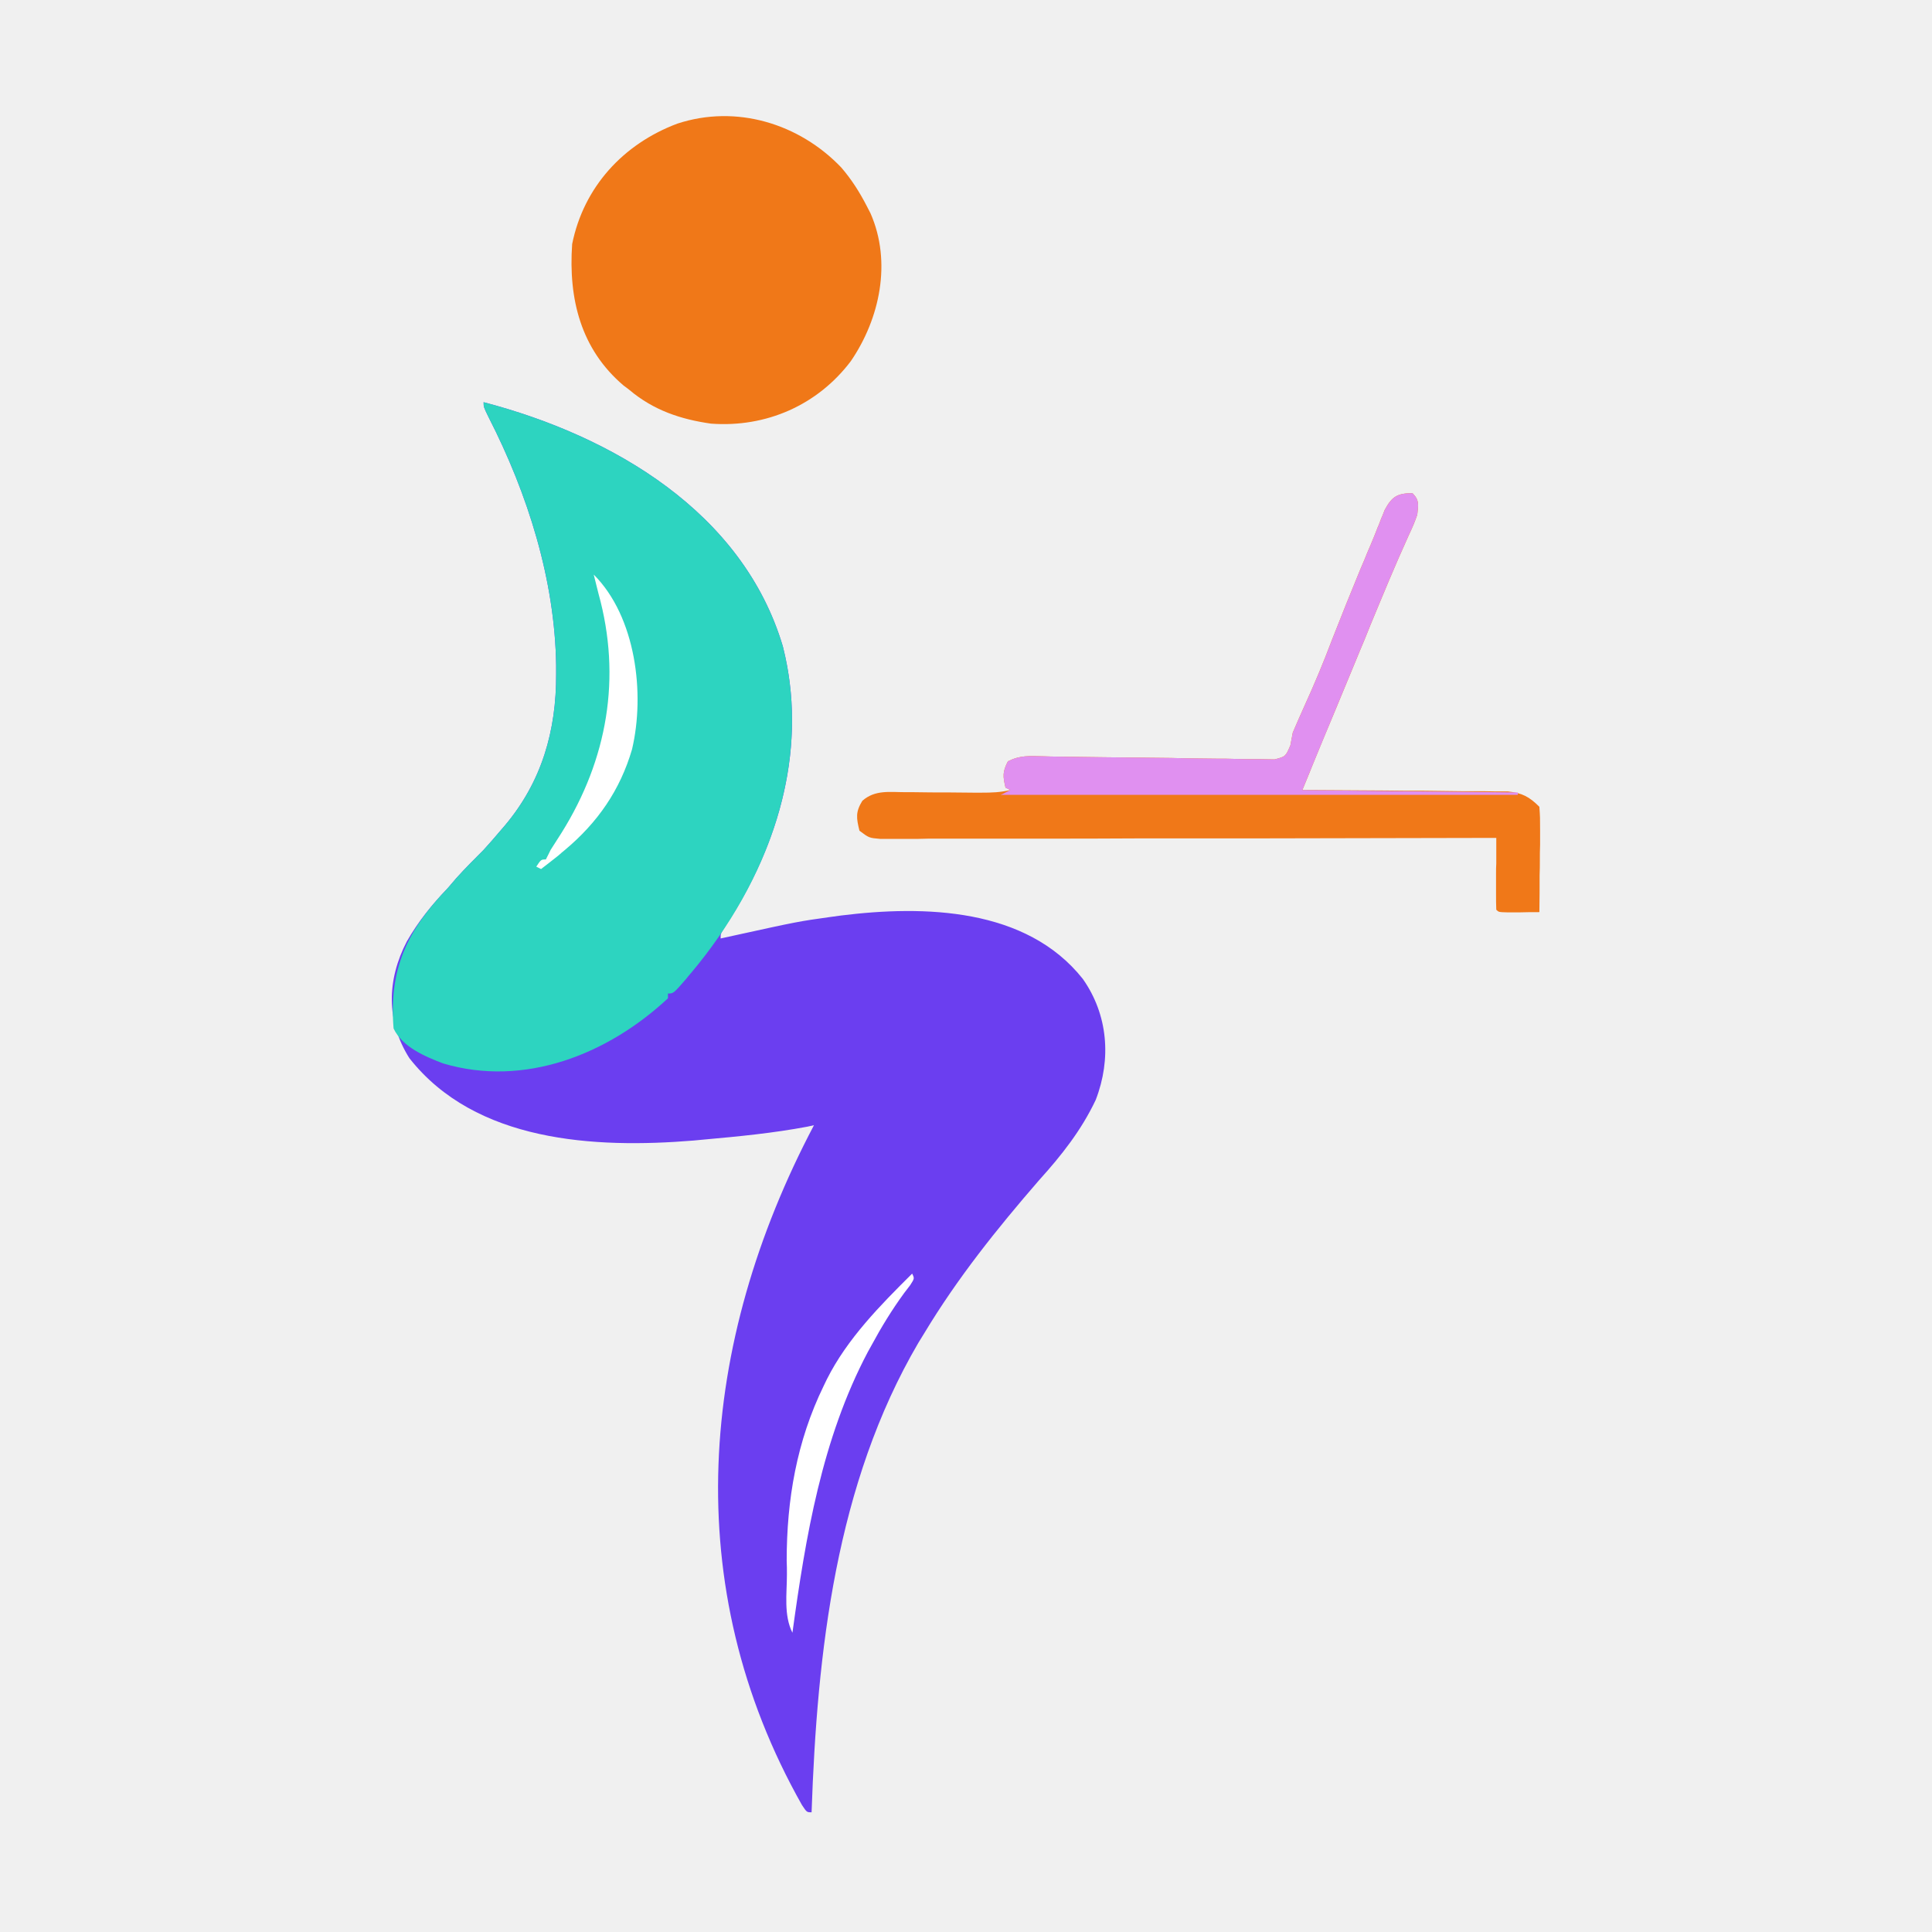
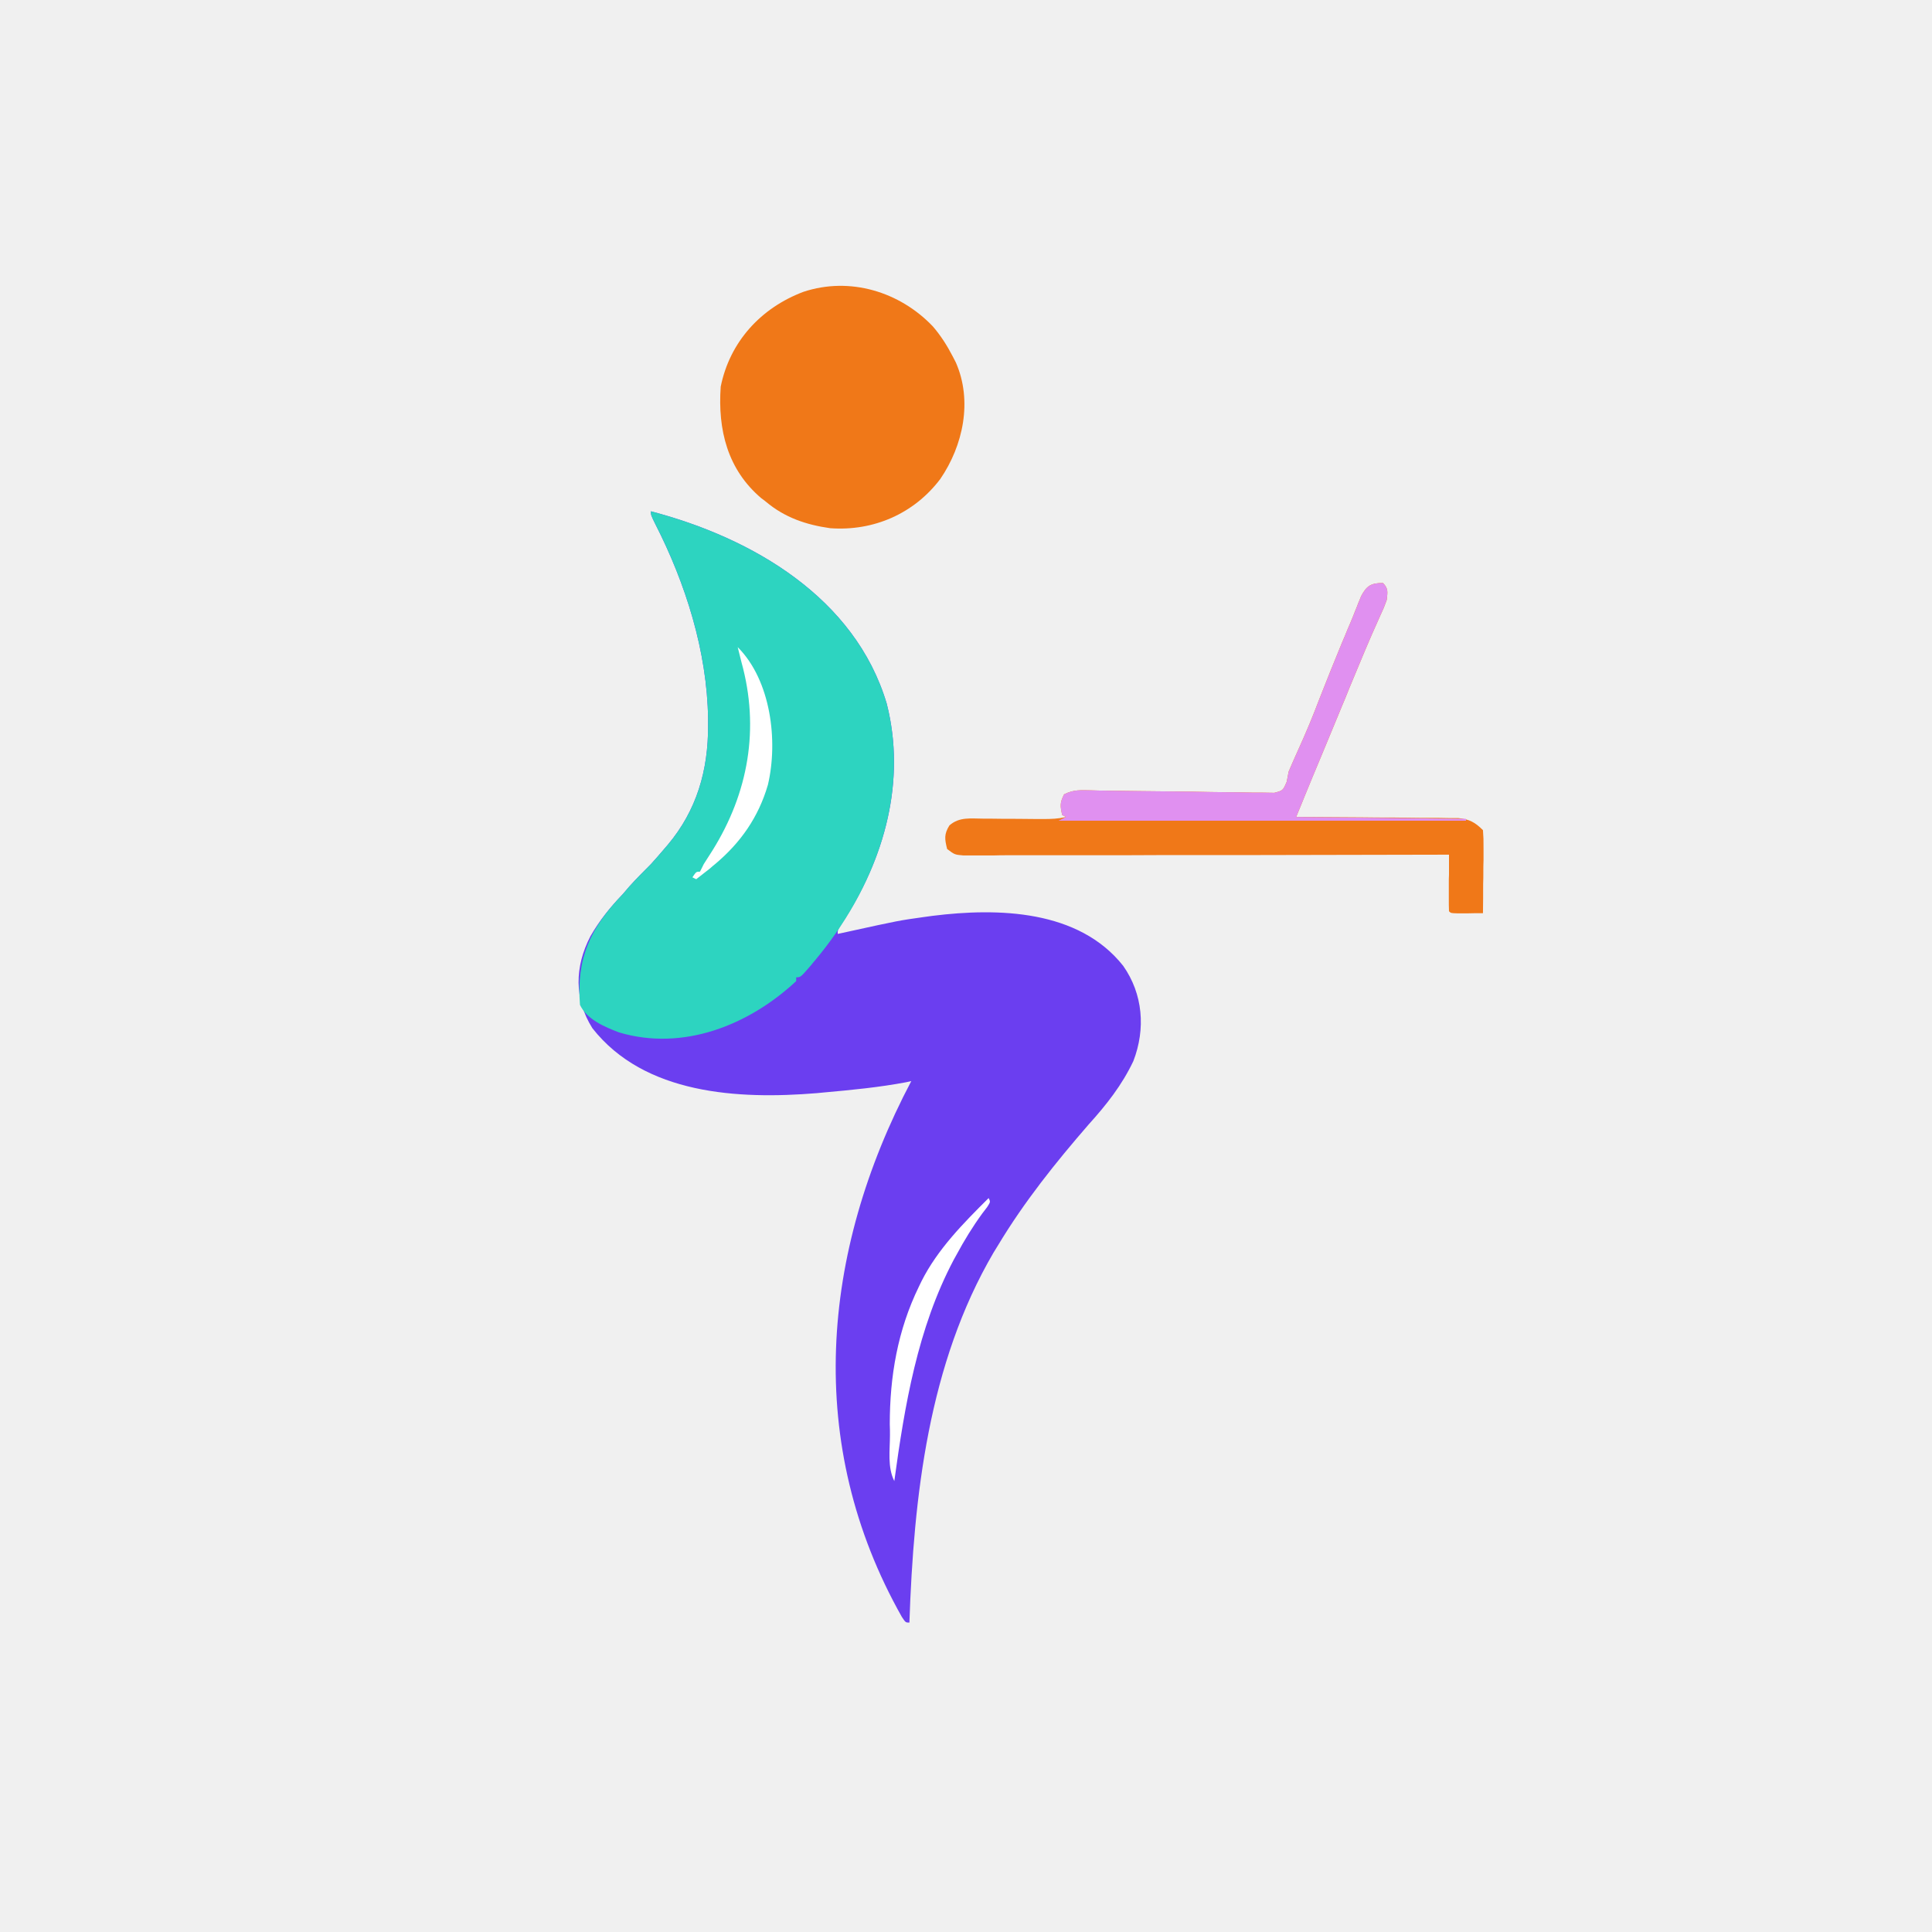
- <svg xmlns="http://www.w3.org/2000/svg" viewBox="143 103 807 807" fill="none" role="img" aria-label="Kleva learner at a laptop">
+ <svg xmlns="http://www.w3.org/2000/svg" viewBox="0 0 1024 1024" fill="none" role="img" aria-label="Kleva learner at a laptop">
  <path d="M0 0 C53.9 14.1 108.3 45.9 125 102 C135.4 142.9 123.8 184.6 100.8 219.1 C99 222 99 222 99 224 C99.9 223.8 99.9 223.8 104.5 222.8 C131.4 216.9 131.4 216.9 145 215 C145.7 214.9 145.7 214.9 149.4 214.4 C184 210.1 226.7 211.1 250.3 240.9 C260.8 255.8 262.3 274.3 255.7 291.4 C249.7 304.1 241.4 314.6 232 325 C214.4 345.3 197.9 365.9 184 389 C183.2 390.3 182.4 391.6 181.6 392.9 C147.1 451.8 139.3 522.1 137 589 C135 589 135 589 133 586 C81.3 494.5 90 393 138 302 C137.6 302.1 137.6 302.1 135.3 302.6 C121 305.3 106.5 306.7 92 308 C90.6 308.1 89.2 308.3 87.8 308.4 C46.3 311.8 -3.4 309.1 -31 274 C-40.8 258.5 -40.4 241.3 -32.1 225.3 C-27.3 216.9 -21.7 210 -15 203 C-13.8 201.6 -12.6 200.2 -11.4 198.8 C-7.7 194.7 -3.9 190.9 0 187 C2.4 184.4 4.7 181.7 7 179 C7.6 178.3 8.3 177.5 8.9 176.8 C24.3 158.5 30.4 137.2 30.3 113.6 C30.3 112.3 30.3 111.1 30.3 109.9 C29.8 74.2 18.4 38.2 2.2 6.5 C0 2 0 2 0 0 Z " fill="#6B3EF0" transform="translate(345,271)" />
  <path d="M0 0 C53.9 14.1 108.3 45.9 125 102 C137.4 150.7 118.4 200.5 87 238 C86.2 238.9 85.4 239.9 84.6 240.9 C79.3 247 79.3 247 77 247 C77 247.7 77 248.3 77 249 C51.9 272.4 17.1 286.3 -16.9 276.2 C-24.5 273.3 -34 269.3 -37.6 261.6 C-39.6 237 -32.1 220.7 -15 203 C-13.8 201.6 -12.6 200.2 -11.4 198.8 C-7.7 194.7 -3.9 190.9 0 187 C2.4 184.4 4.7 181.7 7 179 C7.6 178.3 8.3 177.5 8.9 176.8 C24.3 158.5 30.4 137.2 30.3 113.6 C30.3 112.3 30.3 111.1 30.3 109.9 C29.8 74.2 18.4 38.2 2.2 6.5 C0 2 0 2 0 0 Z " fill="#2DD4C0" transform="translate(345,271)" />
  <path d="M0 0 C4.3 5 7.6 10.2 10.6 16 C10.9 16.6 10.9 16.6 12.2 19.1 C21.2 39.5 16.1 63.2 4 80.9 C-9.9 99.3 -31.4 108.7 -54.4 107 C-67.1 105.2 -78.4 101.4 -88.4 93 C-89.2 92.4 -90 91.7 -90.9 91.1 C-108.8 75.9 -114 54.9 -112.4 32 C-107.6 8.2 -91.1 -9.8 -68.5 -18.3 C-43.9 -26.4 -17.6 -18.4 0 0 Z " fill="#F07818" transform="translate(494.3906,172.9531)" />
  <path d="M0 0 C3 3 2.4 4.9 2 9 C0.5 13.1 0.5 13.1 -1.8 18.1 C-7.3 30.2 -12.4 42.6 -17.5 54.9 C-18.3 57 -19.2 59 -20 61.1 C-21.2 64 -22.5 67 -23.7 70 C-26.7 77.2 -29.6 84.3 -32.6 91.5 C-35.7 98.9 -38.8 106.3 -41.8 113.7 C-42 114.2 -42 114.2 -43 116.7 C-44 119.1 -45 121.6 -46 124 C-44.9 124 -43.8 124 -42.6 124 C-32.1 124.1 -21.6 124.1 -11.1 124.2 C-5.7 124.3 -0.3 124.3 5.1 124.3 C10.3 124.4 15.5 124.4 20.7 124.5 C23.7 124.5 26.6 124.5 29.6 124.5 C30.5 124.5 30.5 124.5 35.1 124.6 C36.6 124.6 38.2 124.6 39.9 124.6 C45.8 125.2 48.8 126.8 53 131 C53.3 135.4 53.3 135.4 53.3 140.9 C53.3 142.9 53.3 144.9 53.3 146.9 C53.2 149 53.2 151.1 53.2 153.2 C53.2 155.3 53.2 157.4 53.1 159.5 C53.1 164.7 53.1 169.8 53 175 C50.2 175 47.4 175 44.6 175.1 C43 175.1 41.4 175.1 39.8 175.1 C36 175 36 175 35 174 C34.9 171.8 34.9 169.6 34.9 167.3 C34.9 166 34.9 164.6 34.9 163.2 C34.9 161.8 34.9 160.4 34.9 158.9 C34.9 157.5 34.9 156.1 35 154.6 C35 151.1 35 147.5 35 144 C33.7 144 32.3 144 30.9 144 C-1.8 144.1 -34.5 144.1 -67.3 144.2 C-83.1 144.2 -98.9 144.2 -114.8 144.2 C-128.6 144.3 -142.3 144.3 -156.1 144.3 C-163.4 144.3 -170.7 144.3 -178.1 144.3 C-184.9 144.3 -191.8 144.3 -198.7 144.3 C-201.2 144.3 -203.7 144.3 -206.3 144.4 C-209.7 144.4 -213.1 144.4 -216.6 144.4 C-218.5 144.4 -220.4 144.4 -222.4 144.4 C-227 144 -227 144 -231 141 C-232.3 135.7 -232.7 133.2 -229.8 128.5 C-224.5 123.8 -218.3 124.9 -211.6 124.9 C-211 124.9 -211 124.9 -208.2 124.9 C-203.4 125 -198.7 125 -193.9 125 C-190.4 125 -186.9 125.1 -183.4 125.1 C-182.3 125.1 -181.2 125.1 -180.1 125.1 C-175.9 125.1 -172.1 125 -168 124 C-168.3 123.8 -168.3 123.8 -170 123 C-171.1 118.2 -171.3 116.5 -169 112 C-163.8 109.4 -160.1 109.8 -154.3 109.9 C-153.2 109.9 -152.1 110 -151 110 C-148.7 110 -146.3 110.1 -143.9 110.1 C-138.9 110.2 -133.9 110.2 -128.9 110.3 C-119.5 110.4 -110.2 110.5 -100.9 110.6 C-94.4 110.8 -87.9 110.8 -81.4 110.9 C-78.9 110.9 -76.4 110.9 -73.9 111 C-70.5 111.1 -67 111.1 -63.6 111.1 C-62.6 111.1 -62.6 111.1 -57.6 111.2 C-53 110 -53 110 -51 105.3 C-50.8 104.4 -50.8 104.4 -50 100 C-48.4 96.2 -46.7 92.4 -45 88.6 C-40.9 79.6 -37.1 70.5 -33.6 61.2 C-29.7 51.3 -25.8 41.5 -21.7 31.6 C-21.2 30.5 -20.7 29.3 -20.2 28.1 C-19.3 25.9 -18.4 23.6 -17.4 21.4 C-16.4 19 -15.4 16.6 -14.5 14.2 C-14.2 13.6 -14.2 13.6 -13 10.4 C-12.7 9.8 -12.7 9.8 -11.6 7 C-8.6 1.4 -6.3 0 0 0 Z " fill="#F07818" transform="translate(733,309)" />
  <path d="M0 0 C3 3 2.4 4.9 2 9 C0.5 13.1 0.5 13.1 -1.8 18.1 C-7.3 30.2 -12.4 42.6 -17.5 54.9 C-18.3 57 -19.2 59 -20 61.1 C-21.2 64 -22.5 67 -23.7 70 C-26.7 77.2 -29.6 84.3 -32.6 91.5 C-37.1 102.3 -41.6 113.2 -46 124 C-31.1 124.2 -31.1 124.2 44 125 C44 125.3 44 125.7 44 126 C-27.3 126 -98.6 126 -172 126 C-171.3 125.7 -171.3 125.7 -168 124 C-168.7 123.7 -169.3 123.3 -170 123 C-171.1 118.2 -171.3 116.5 -169 112 C-163.8 109.4 -160.1 109.8 -154.3 109.9 C-153.2 109.9 -152.1 110 -151 110 C-148.7 110 -146.3 110.1 -143.9 110.1 C-138.9 110.2 -133.9 110.2 -128.9 110.3 C-119.5 110.4 -110.2 110.5 -100.9 110.6 C-94.4 110.8 -87.9 110.8 -81.4 110.9 C-78.9 110.9 -76.4 110.9 -73.9 111 C-70.5 111.1 -67 111.1 -63.6 111.1 C-62.6 111.1 -62.6 111.1 -57.6 111.2 C-53 110 -53 110 -51 105.3 C-50.7 103.5 -50.3 101.8 -50 100 C-48.4 96.2 -46.7 92.4 -45 88.6 C-40.9 79.6 -37.1 70.5 -33.6 61.2 C-29.7 51.3 -25.8 41.5 -21.7 31.6 C-21.2 30.5 -20.7 29.3 -20.2 28.1 C-19.3 25.9 -18.4 23.6 -17.4 21.4 C-16.4 19 -15.4 16.6 -14.5 14.2 C-14.2 13.6 -14.2 13.6 -13 10.4 C-12.7 9.8 -12.7 9.8 -11.6 7 C-8.6 1.4 -6.3 0 0 0 Z " fill="#E090F0" transform="translate(733,309)" />
  <path d="M0 0 C1 2 1 2 -0.8 4.8 C-1.7 5.9 -2.5 7.1 -3.4 8.2 C-8.5 15.2 -12.9 22.4 -17 30 C-17.5 30.9 -18 31.8 -18.5 32.7 C-37.7 69 -44.5 109.9 -50 150 C-53.7 142.6 -52.3 133.7 -52.3 125.6 C-52.3 123.7 -52.3 121.8 -52.4 119.9 C-52.4 94.4 -48.2 70 -37 47 C-36.6 46.1 -36.1 45.1 -35.6 44.1 C-27.1 27.2 -13.4 13.3 0 0 Z " fill="#FFFFFF" transform="translate(524,635)" />
  <path d="M0 0 C17.6 17.6 21.5 49.7 16 73 C11 90.1 1.6 103.6 -12 115 C-12.9 115.7 -13.8 116.5 -14.7 117.3 C-17.1 119.2 -19.5 121.1 -22 123 C-22.7 122.7 -23.3 122.3 -24 122 C-22 119 -22 119 -20 119 C-19.3 117.7 -18.7 116.4 -18 115 C-16.5 112.6 -14.9 110.2 -13.4 107.8 C5.7 77.2 11.7 43 2 8 C1.3 5.3 0.7 2.7 0 0 Z " fill="#FFFFFF" transform="translate(391,343)" />
</svg>
